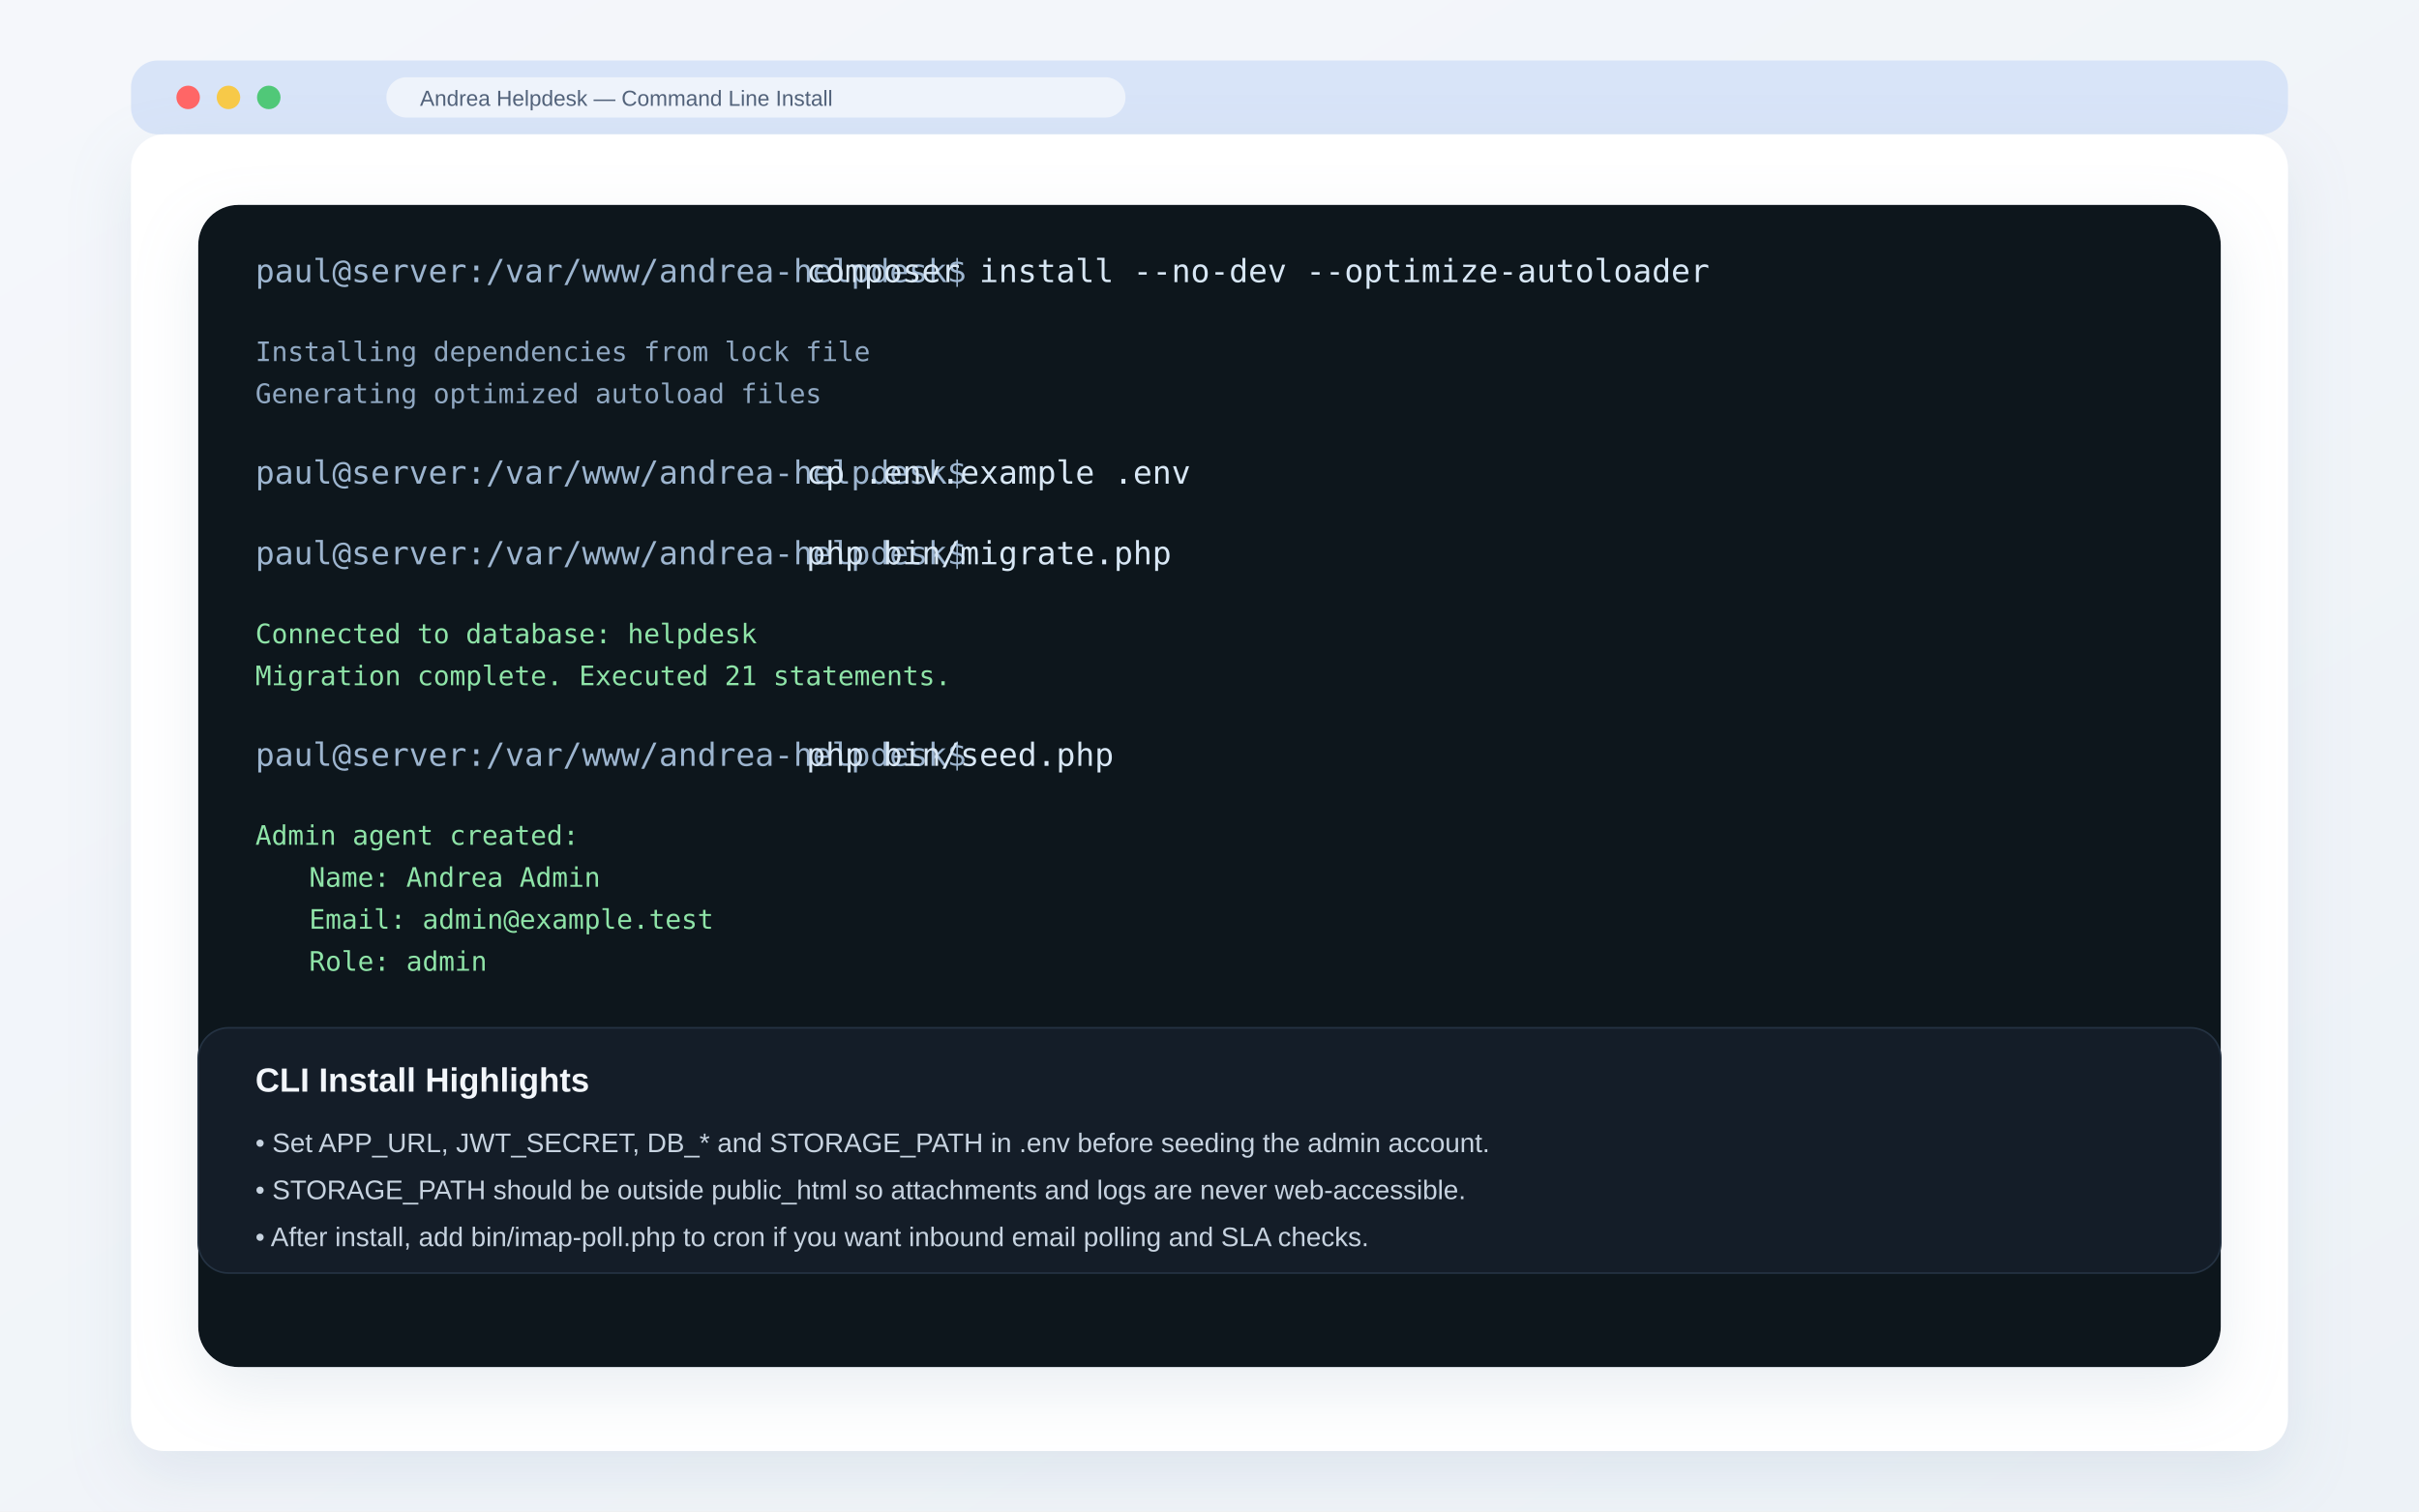
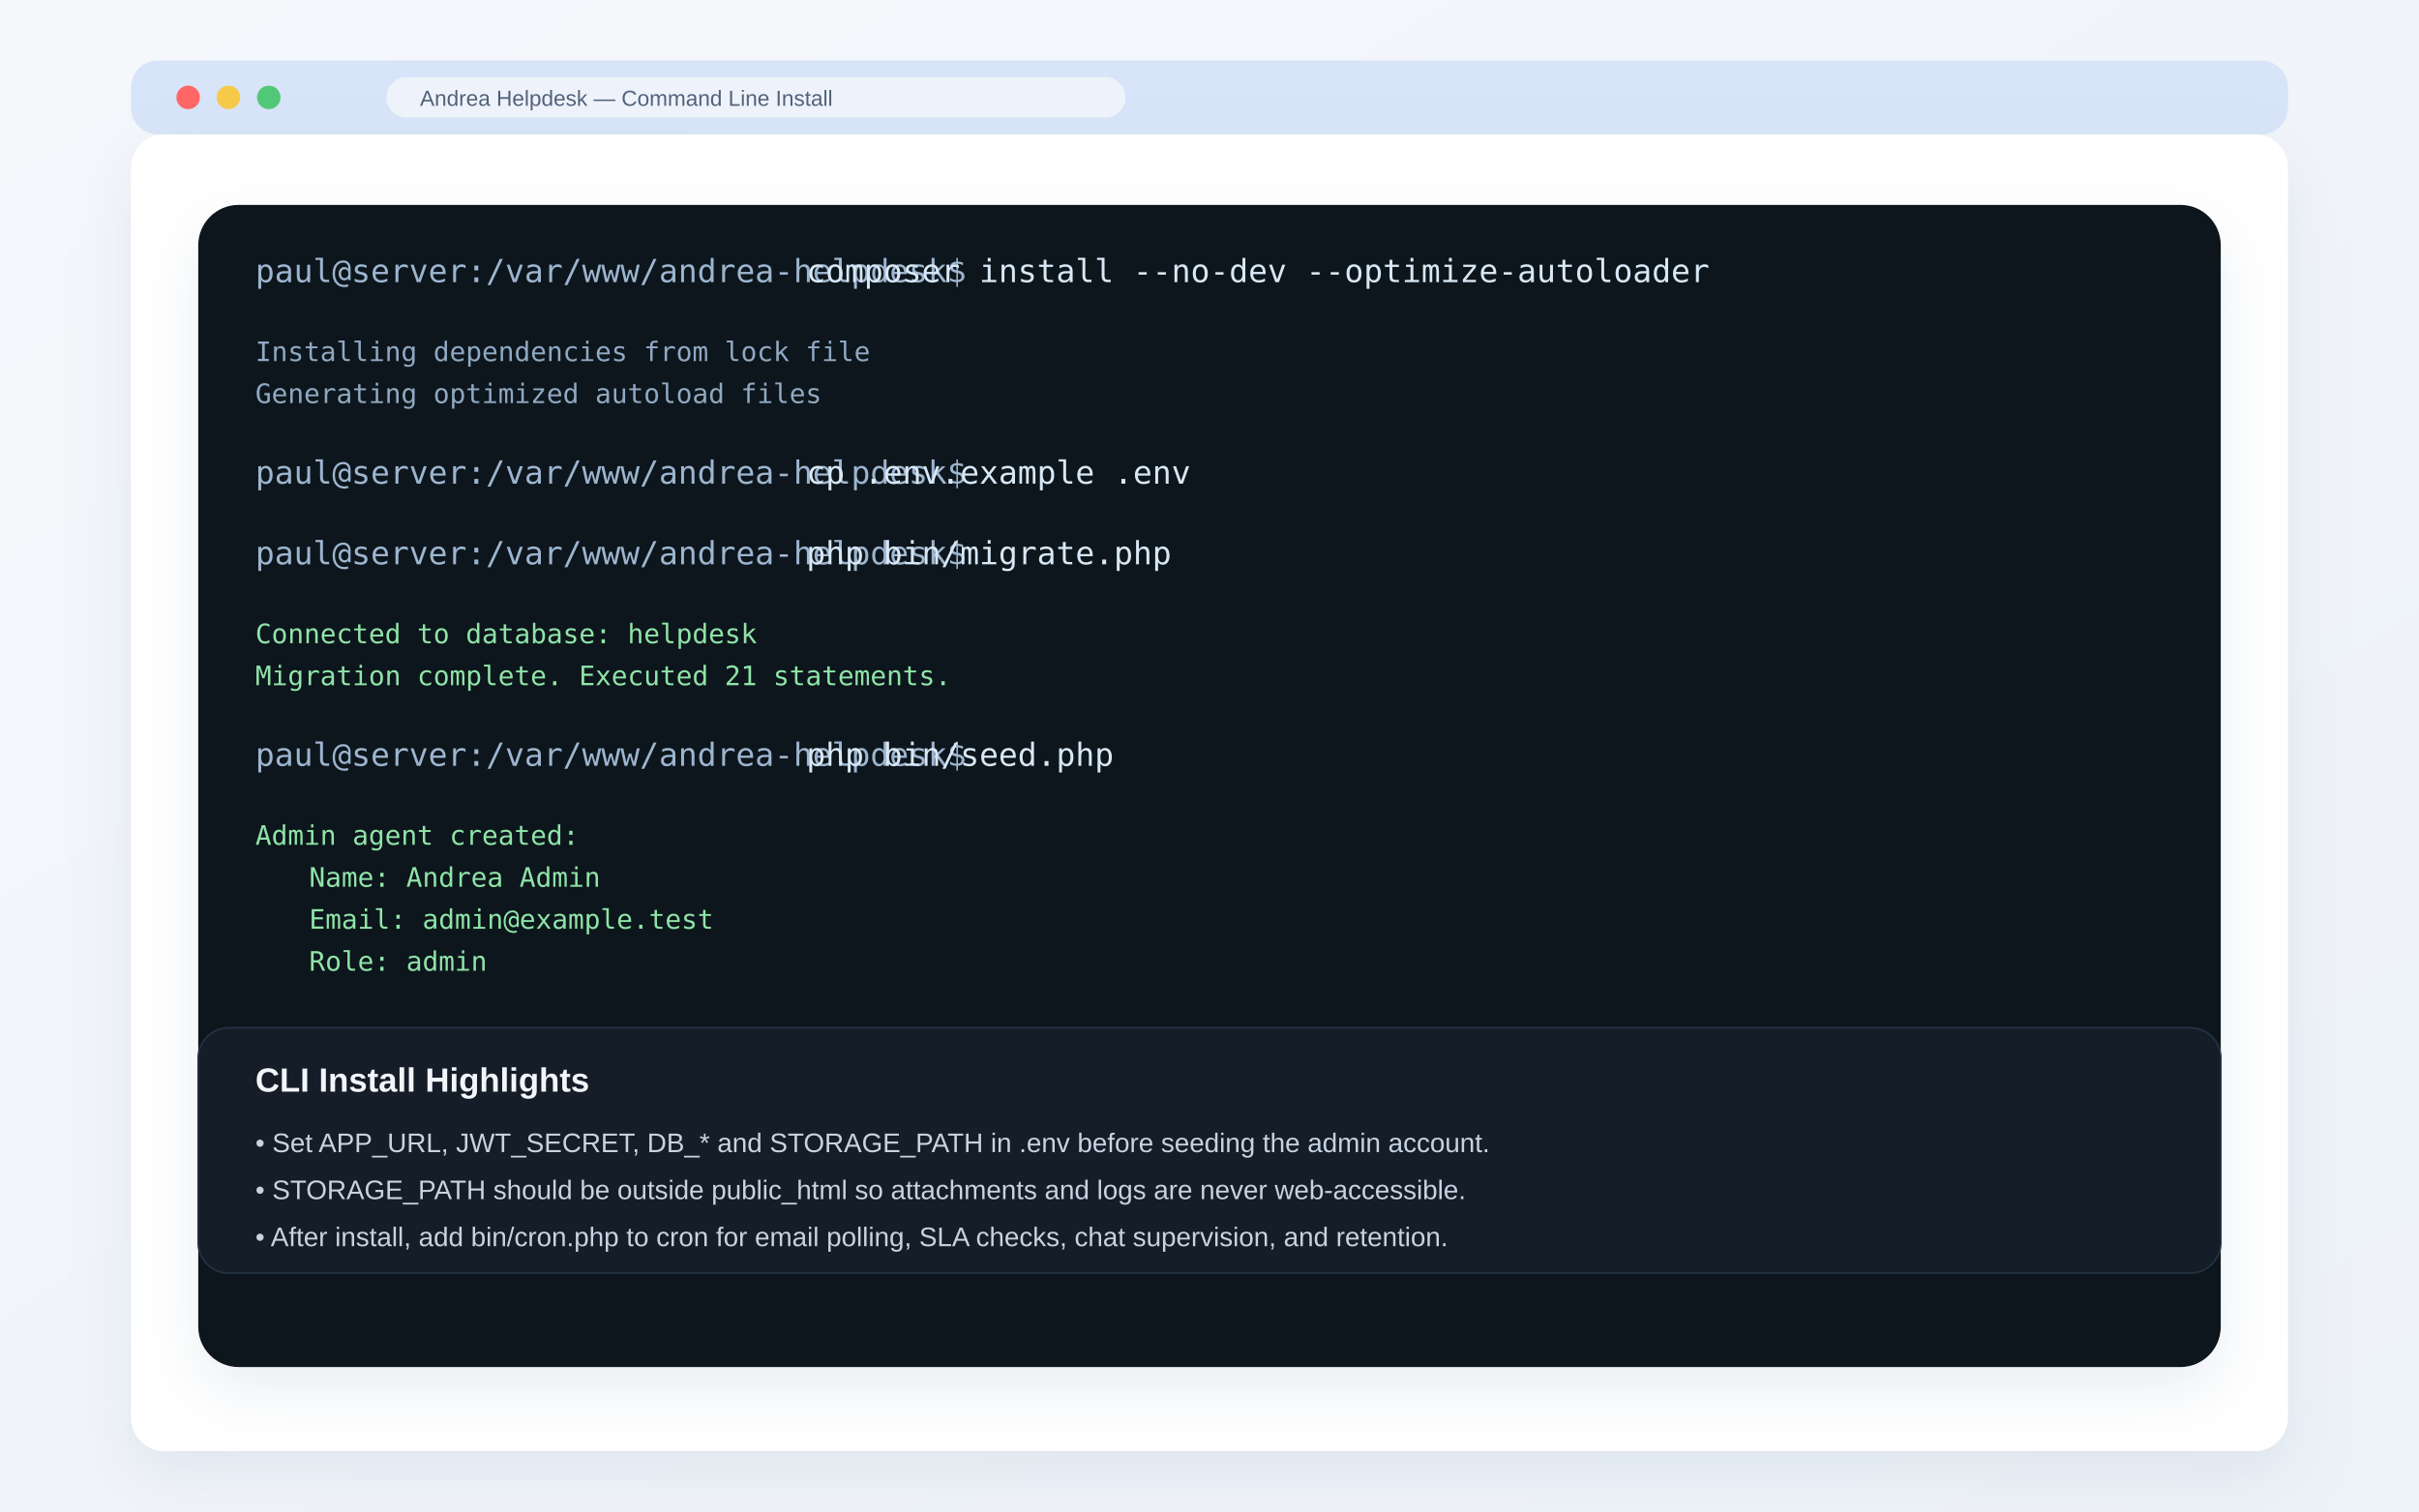
<svg xmlns="http://www.w3.org/2000/svg" width="1440" height="900" viewBox="0 0 1440 900">
  <defs>
    <linearGradient id="pageBg" x1="0" y1="0" x2="1" y2="1">
      <stop offset="0%" stop-color="#f5f7fb" />
      <stop offset="100%" stop-color="#edf2f7" />
    </linearGradient>
    <linearGradient id="navBg" x1="0" y1="0" x2="1" y2="0">
      <stop offset="0%" stop-color="#182130" />
      <stop offset="100%" stop-color="#141b28" />
    </linearGradient>
    <linearGradient id="cardGlow" x1="0" y1="0" x2="1" y2="1">
      <stop offset="0%" stop-color="#eaf7fb" />
      <stop offset="100%" stop-color="#f7f8fc" />
    </linearGradient>
    <filter id="shadow" x="-20%" y="-20%" width="140%" height="140%">
      <feDropShadow dx="0" dy="14" stdDeviation="18" flood-color="#9fb3c8" flood-opacity="0.22" />
    </filter>
  </defs>
  <rect width="1440" height="900" fill="url(#pageBg)" />
  <rect x="78" y="36" width="1284" height="44" rx="16" fill="#d8e4f8" />
  <rect x="78" y="80" width="1284" height="784" rx="20" fill="#ffffff" filter="url(#shadow)" />
  <circle cx="112" cy="58" r="7" fill="#f66" />
  <circle cx="136" cy="58" r="7" fill="#f7c948" />
  <circle cx="160" cy="58" r="7" fill="#50c878" />
  <rect x="230" y="46" width="440" height="24" rx="12" fill="#eef3fb" />
  <text x="250" y="63" font-family="Arial, Helvetica, sans-serif" font-size="13" fill="#52627a">Andrea Helpdesk — Command Line Install</text>
  <rect x="118" y="122" width="1204" height="692" rx="24" fill="#10151e" filter="url(#shadow)" />
  <text x="152" y="168" font-family="Menlo, Consolas, monospace" font-size="19" fill="#9db5cf">paul@server:/var/www/andrea-helpdesk$</text>
  <text x="480" y="168" font-family="Menlo, Consolas, monospace" font-size="19" fill="#d8e7f5">composer install --no-dev --optimize-autoloader</text>
  <text x="152" y="215" font-family="Menlo, Consolas, monospace" font-size="16" fill="#90a8c2">Installing dependencies from lock file</text>
  <text x="152" y="240" font-family="Menlo, Consolas, monospace" font-size="16" fill="#90a8c2">Generating optimized autoload files</text>
  <text x="152" y="288" font-family="Menlo, Consolas, monospace" font-size="19" fill="#9db5cf">paul@server:/var/www/andrea-helpdesk$</text>
  <text x="480" y="288" font-family="Menlo, Consolas, monospace" font-size="19" fill="#d8e7f5">cp .env.example .env</text>
  <text x="152" y="336" font-family="Menlo, Consolas, monospace" font-size="19" fill="#9db5cf">paul@server:/var/www/andrea-helpdesk$</text>
  <text x="480" y="336" font-family="Menlo, Consolas, monospace" font-size="19" fill="#d8e7f5">php bin/migrate.php</text>
  <text x="152" y="383" font-family="Menlo, Consolas, monospace" font-size="16" fill="#8fe4a8">Connected to database: helpdesk</text>
  <text x="152" y="408" font-family="Menlo, Consolas, monospace" font-size="16" fill="#8fe4a8">Migration complete. Executed 21 statements.</text>
  <text x="152" y="456" font-family="Menlo, Consolas, monospace" font-size="19" fill="#9db5cf">paul@server:/var/www/andrea-helpdesk$</text>
  <text x="480" y="456" font-family="Menlo, Consolas, monospace" font-size="19" fill="#d8e7f5">php bin/seed.php</text>
  <text x="152" y="503" font-family="Menlo, Consolas, monospace" font-size="16" fill="#8fe4a8">Admin agent created:</text>
  <text x="184" y="528" font-family="Menlo, Consolas, monospace" font-size="16" fill="#8fe4a8">Name:  Andrea Admin</text>
  <text x="184" y="553" font-family="Menlo, Consolas, monospace" font-size="16" fill="#8fe4a8">Email: admin@example.test</text>
  <text x="184" y="578" font-family="Menlo, Consolas, monospace" font-size="16" fill="#8fe4a8">Role:  admin</text>
  <rect x="118" y="612" width="1204" height="146" rx="18" fill="#141d28" stroke="#243242" />
  <text x="152" y="650" font-family="Arial, Helvetica, sans-serif" font-size="20" font-weight="700" fill="#f2f6fb">CLI Install Highlights</text>
  <text x="152" y="686" font-family="Arial, Helvetica, sans-serif" font-size="16" fill="#c7d3e0">• Set APP_URL, JWT_SECRET, DB_* and STORAGE_PATH in .env before seeding the admin account.</text>
  <text x="152" y="714" font-family="Arial, Helvetica, sans-serif" font-size="16" fill="#c7d3e0">• STORAGE_PATH should be outside public_html so attachments and logs are never web-accessible.</text>
-   <text x="152" y="742" font-family="Arial, Helvetica, sans-serif" font-size="16" fill="#c7d3e0">• After install, add bin/imap-poll.php to cron if you want inbound email polling and SLA checks.</text>
+   <text x="152" y="742" font-family="Arial, Helvetica, sans-serif" font-size="16" fill="#c7d3e0">• After install, add bin/cron.php to cron for email polling, SLA checks, chat supervision, and retention.</text>
</svg>
